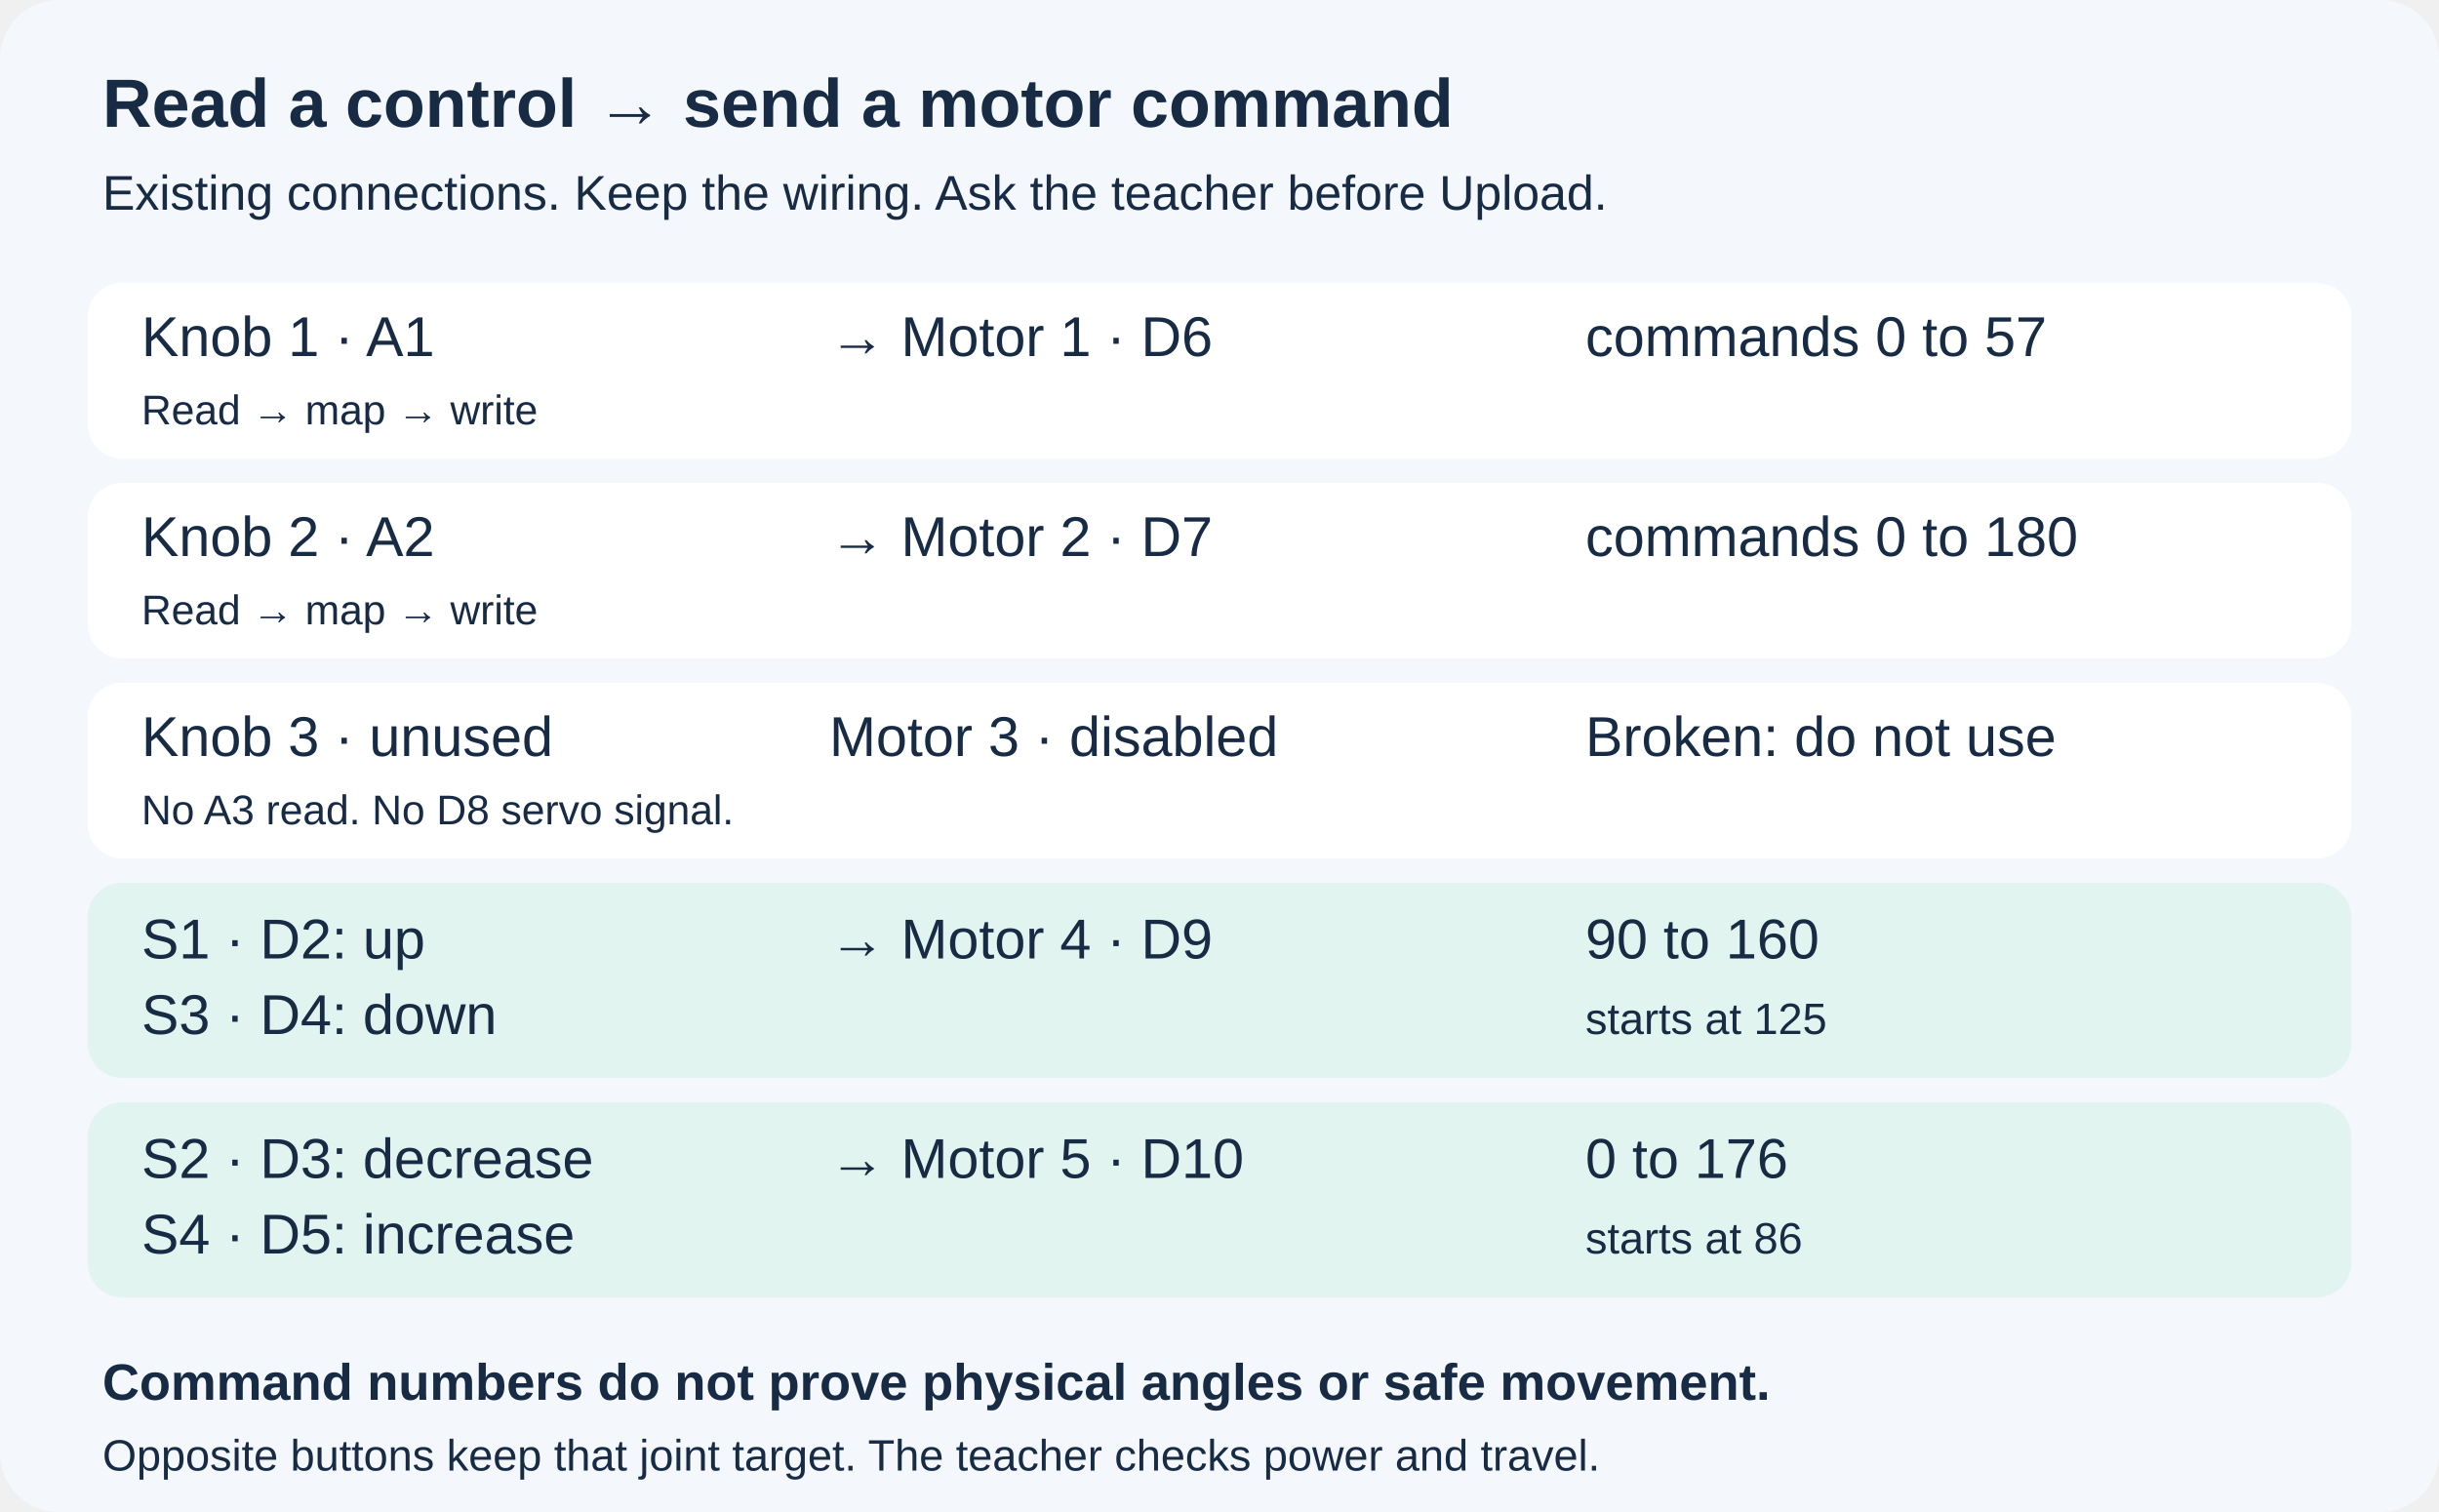
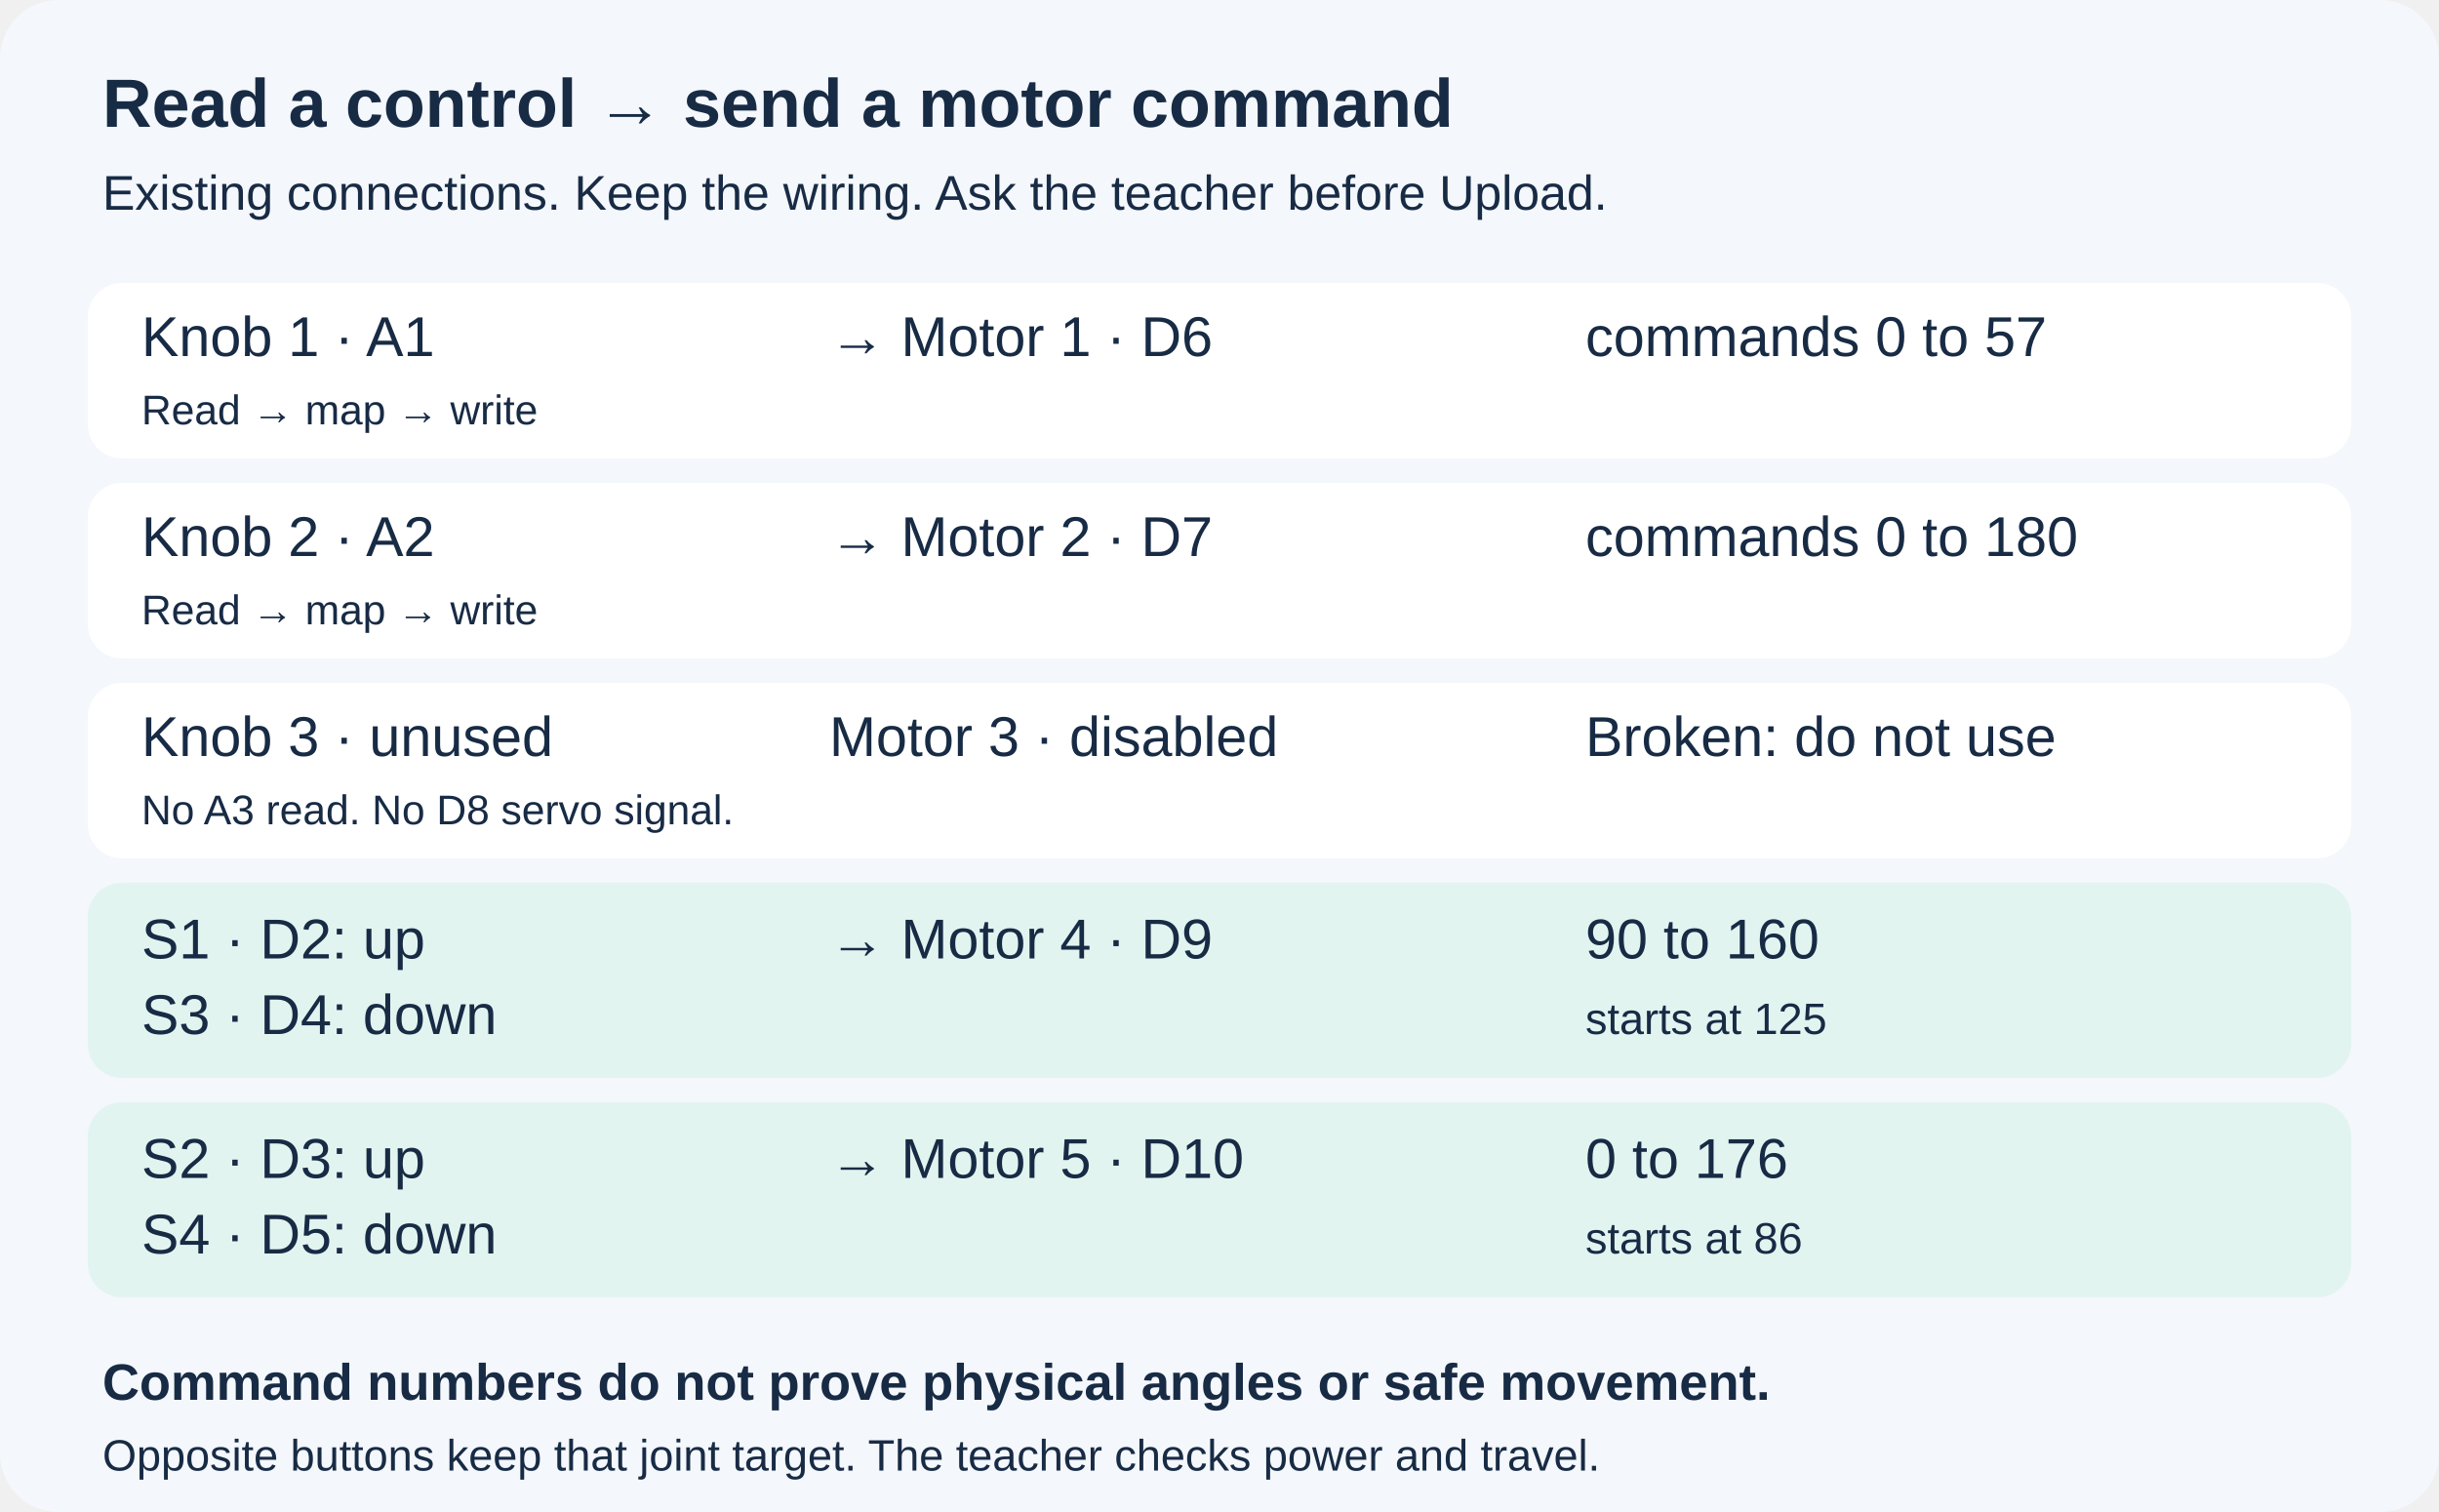
<svg xmlns="http://www.w3.org/2000/svg" width="1000" height="620" viewBox="0 0 1000 620" role="img" aria-labelledby="title desc">
  <rect width="1000" height="620" rx="24" fill="#f4f7fb" />
  <g font-family="Arial, sans-serif" fill="#182b45">
    <text x="42" y="52" font-size="28" font-weight="700">Read a control → send a motor command</text>
    <text x="42" y="86" font-size="20">Existing connections. Keep the wiring. Ask the teacher before Upload.</text>
  </g>
  <g font-family="Arial, sans-serif" font-size="23" fill="#182b45">
    <rect x="36" y="116" width="928" height="72" rx="14" fill="#fff" />
    <text x="58" y="146">Knob 1 · A1</text>
    <text x="340" y="146">→ Motor 1 · D6</text>
    <text x="650" y="146">commands 0 to 57</text>
    <text x="58" y="174" font-size="17">Read → map → write</text>
    <rect x="36" y="198" width="928" height="72" rx="14" fill="#fff" />
    <text x="58" y="228">Knob 2 · A2</text>
    <text x="340" y="228">→ Motor 2 · D7</text>
    <text x="650" y="228">commands 0 to 180</text>
    <text x="58" y="256" font-size="17">Read → map → write</text>
    <rect x="36" y="280" width="928" height="72" rx="14" fill="#fff" />
    <text x="58" y="310">Knob 3 · unused</text>
    <text x="340" y="310">Motor 3 · disabled</text>
    <text x="650" y="310">Broken: do not use</text>
    <text x="58" y="338" font-size="17">No A3 read. No D8 servo signal.</text>
    <rect x="36" y="362" width="928" height="80" rx="14" fill="#e2f4f0" />
    <text x="58" y="393">S1 · D2: up</text>
    <text x="340" y="393">→ Motor 4 · D9</text>
    <text x="650" y="393">90 to 160</text>
    <text x="58" y="424">S3 · D4: down</text>
    <text x="650" y="424" font-size="18">starts at 125</text>
    <rect x="36" y="452" width="928" height="80" rx="14" fill="#e2f4f0" />
-     <text x="58" y="483">S2 · D3: decrease</text>
+     <text x="58" y="483">S2 · D3: up</text>
    <text x="340" y="483">→ Motor 5 · D10</text>
    <text x="650" y="483">0 to 176</text>
-     <text x="58" y="514">S4 · D5: increase</text>
+     <text x="58" y="514">S4 · D5: down</text>
    <text x="650" y="514" font-size="18">starts at 86</text>
    <text x="42" y="574" font-size="21" font-weight="700">Command numbers do not prove physical angles or safe movement.</text>
    <text x="42" y="603" font-size="18">Opposite buttons keep that joint target. The teacher checks power and travel.</text>
  </g>
</svg>
